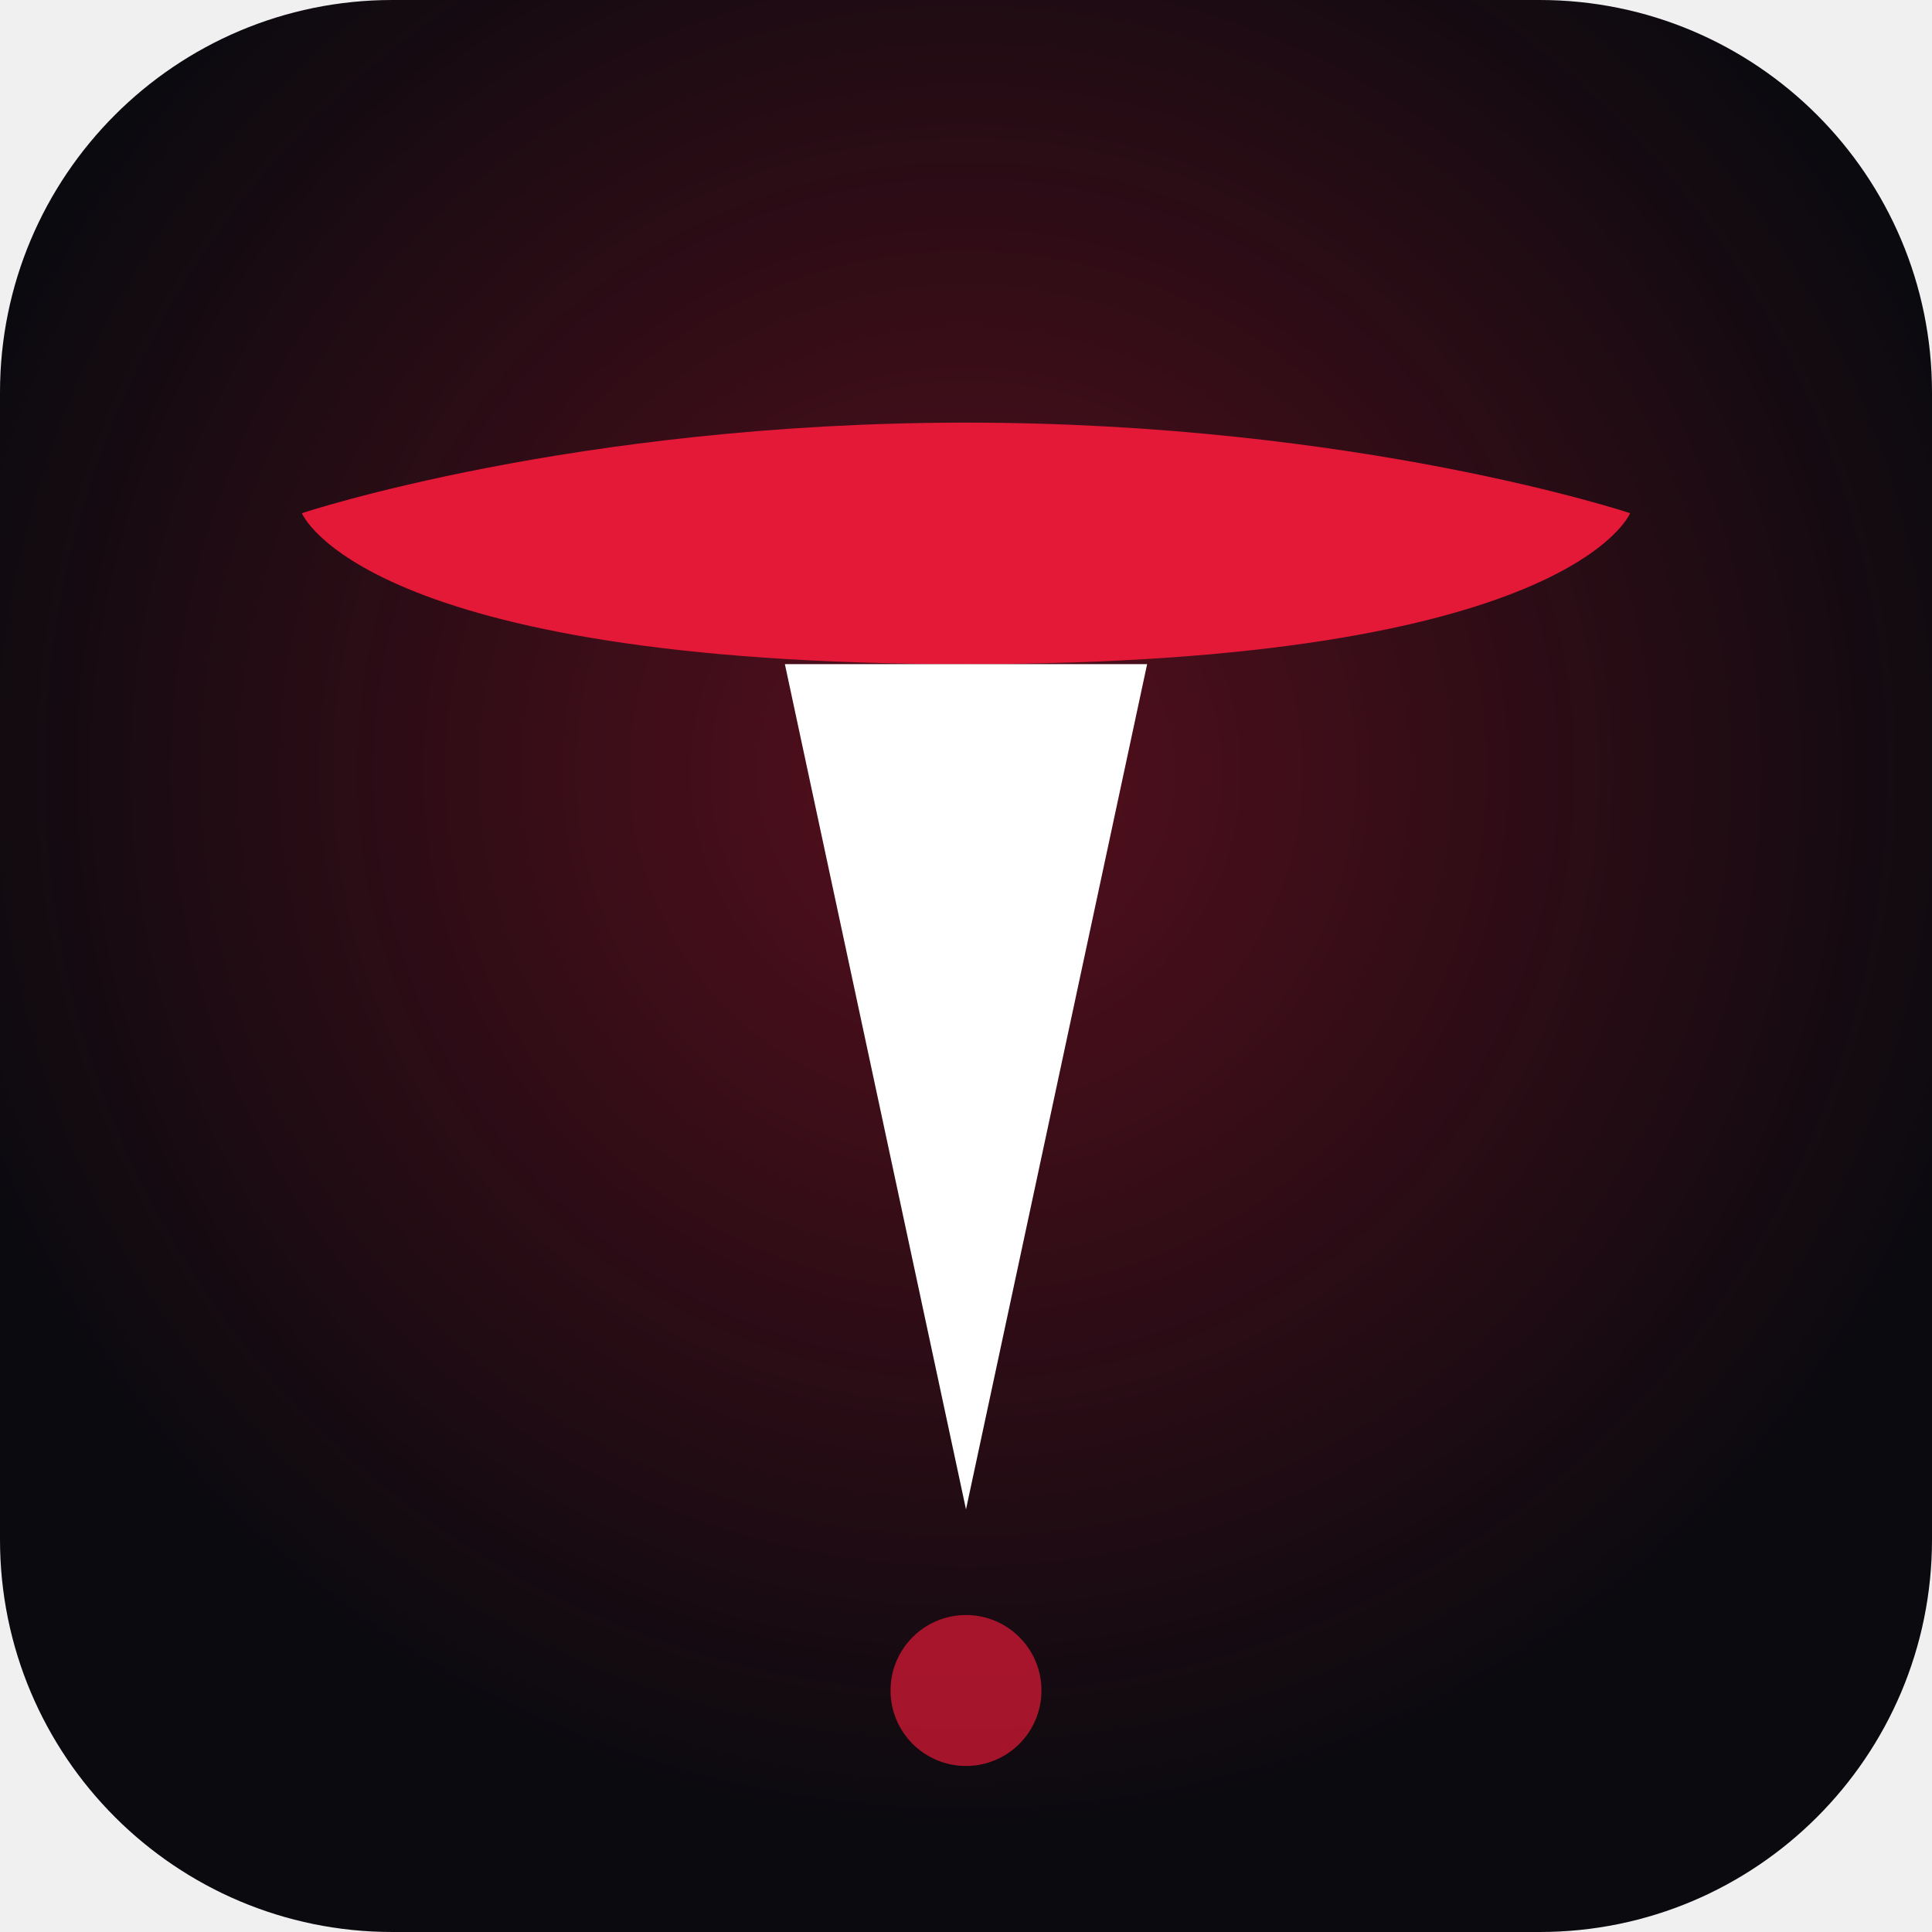
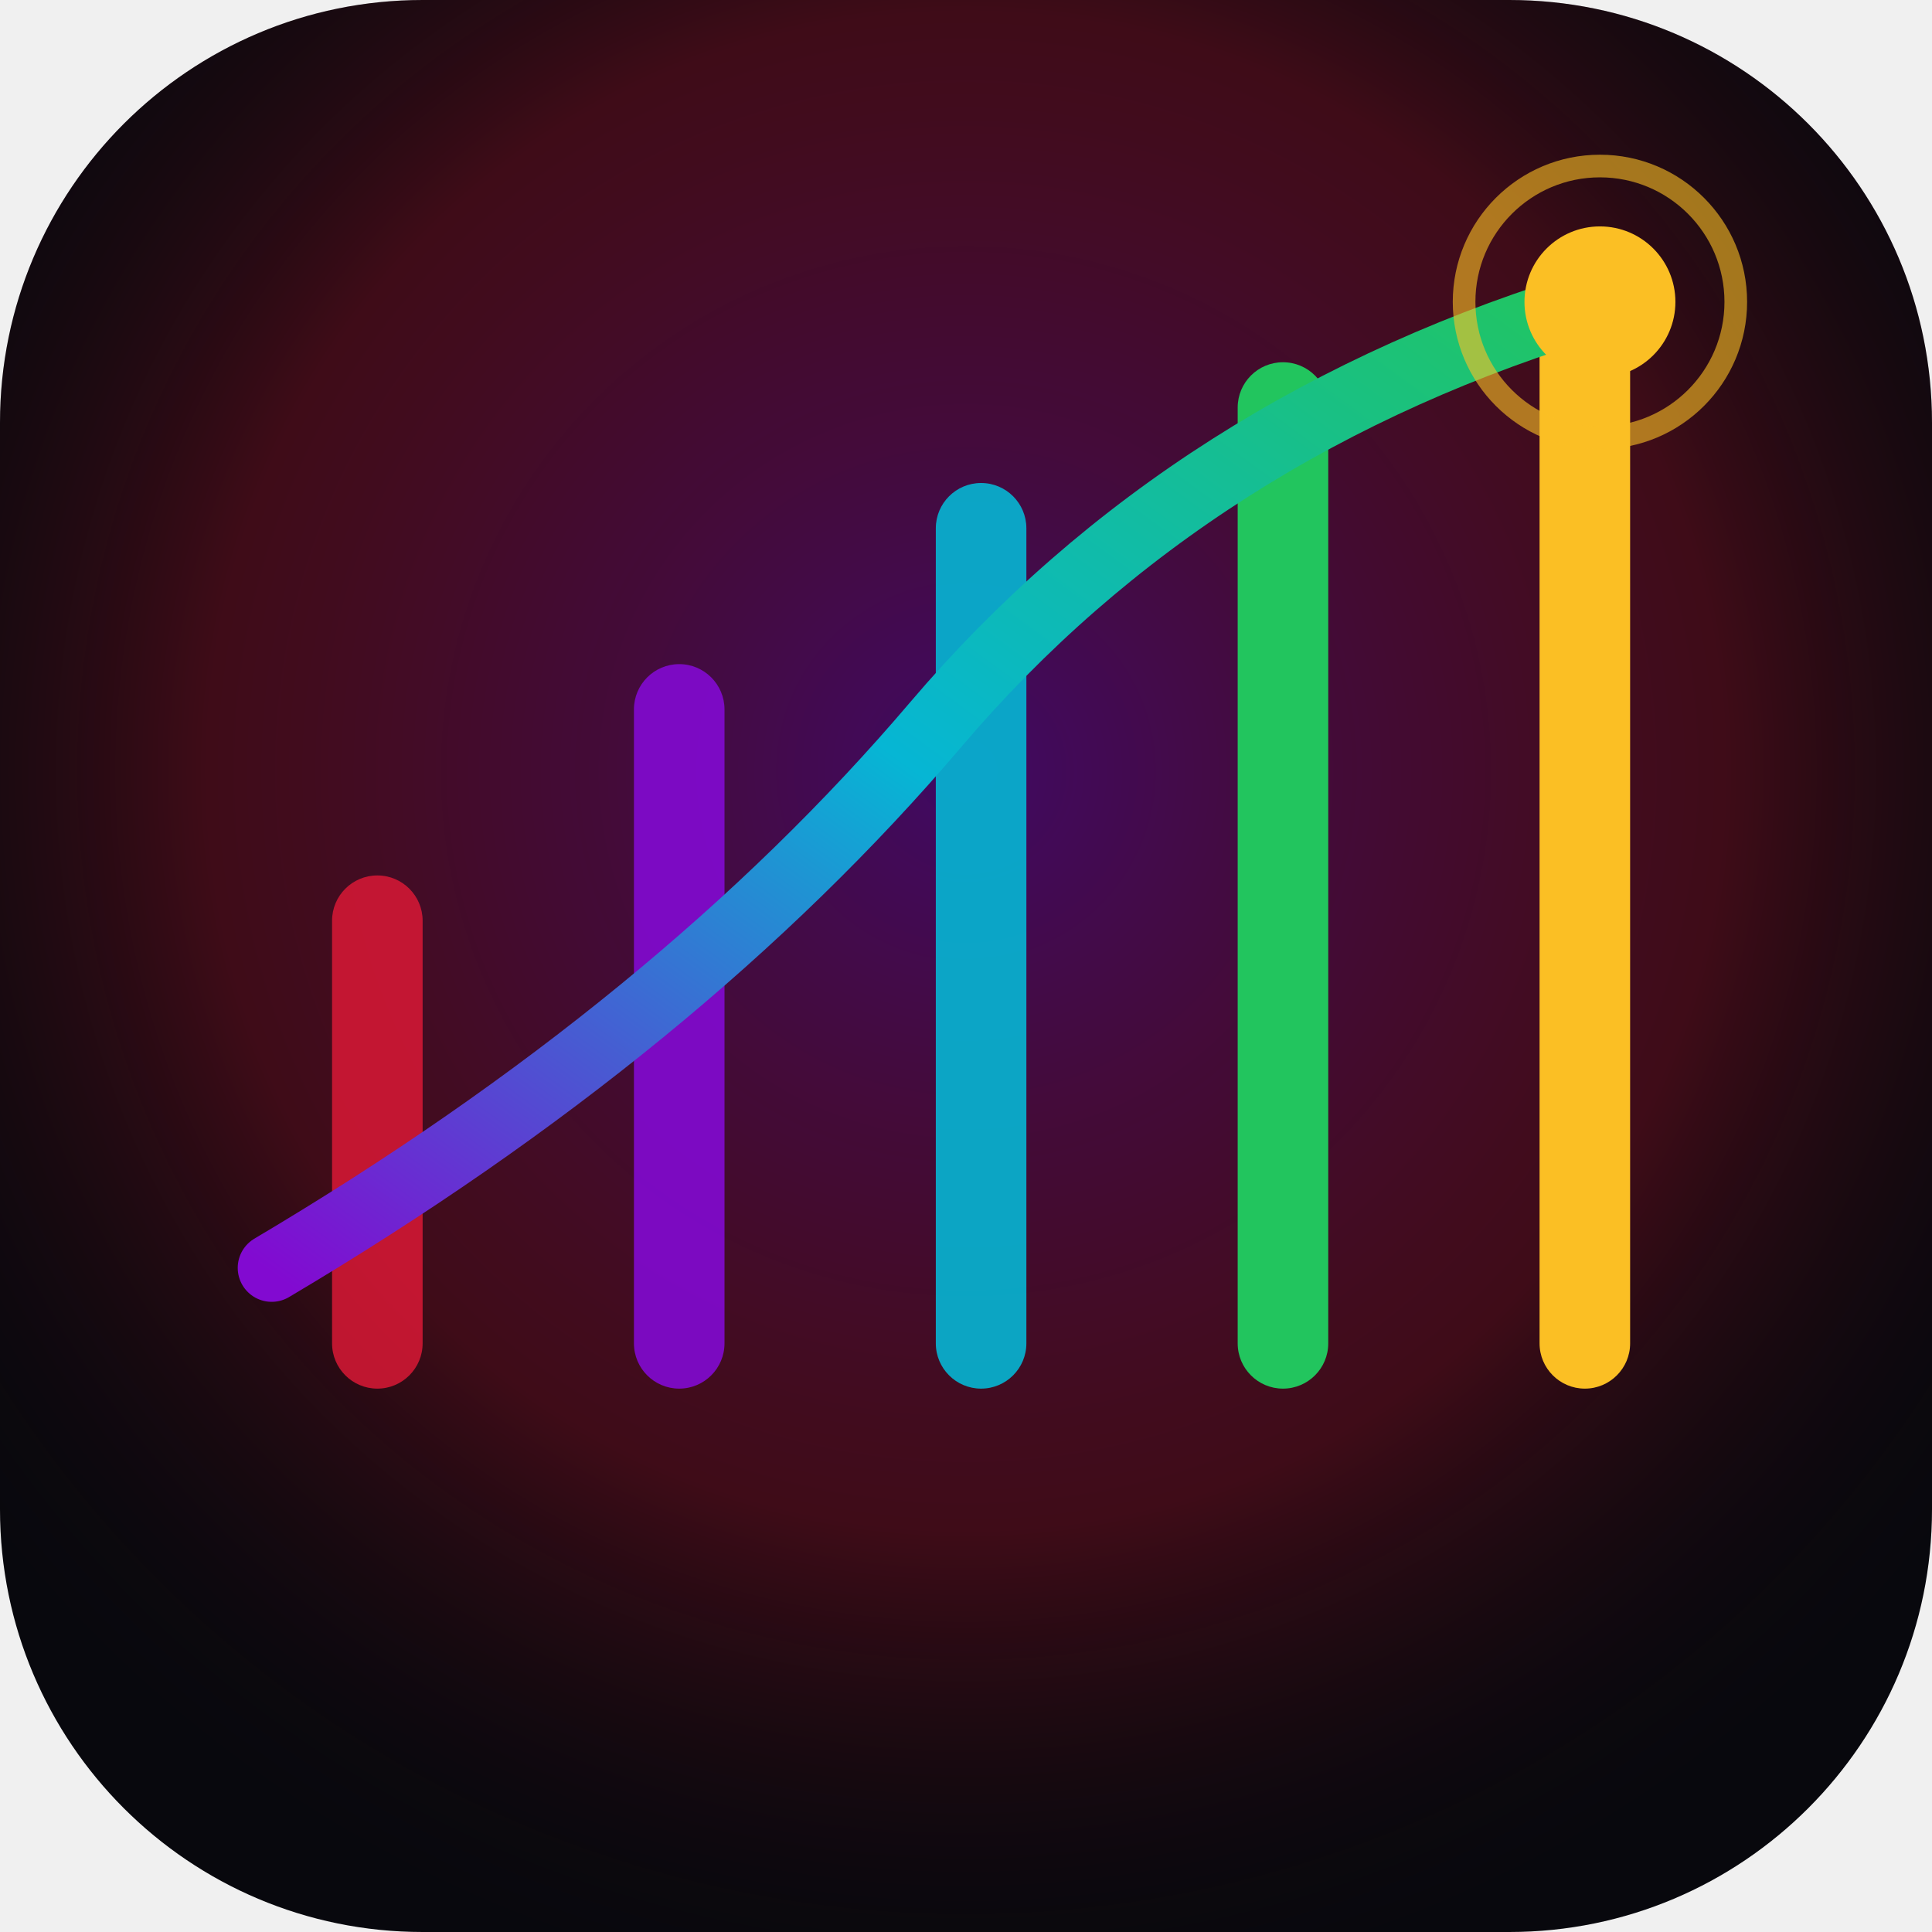
<svg xmlns="http://www.w3.org/2000/svg" viewBox="0 0 128 128">
-   <rect width="128" height="128" rx="26" fill="#0a0a0f" />
-   <radialGradient id="glow" cx="50%" cy="40%" r="55%">
-     <stop offset="0%" stop-color="#e31937" stop-opacity="0.35" />
-     <stop offset="100%" stop-color="#e31937" stop-opacity="0" />
-   </radialGradient>
-   <rect width="128" height="128" rx="26" fill="url(#glow)" />
-   <path d="M20 34 C20 34 38 28 64 28 C90 28 108 34 108 34 C108 34 104 44 64 44 C24 44 20 34 20 34Z" fill="#e31937" />
-   <path d="M52 44 L64 100 L76 44Z" fill="white" />
-   <circle cx="64" cy="112" r="5" fill="#e31937" opacity="0.7" />
+   <defs>
+     <radialGradient id="bgGlow" cx="50%" cy="40%" r="65%">
+       <stop offset="0%" stop-color="#820ad1" stop-opacity="0.45" />
+       <stop offset="60%" stop-color="#e31937" stop-opacity="0.25" />
+       <stop offset="100%" stop-color="#08080d" stop-opacity="0" />
+     </radialGradient>
+     <linearGradient id="chartGrad" x1="0%" y1="100%" x2="100%" y2="0%">
+       <stop offset="0%" stop-color="#820ad1" />
+       <stop offset="50%" stop-color="#06b6d4" />
+       <stop offset="100%" stop-color="#22c55e" />
+     </linearGradient>
+   </defs>
+   <rect width="128" height="128" rx="28" fill="#08080d" />
+   <rect width="128" height="128" rx="28" fill="url(#bgGlow)" />
+   <rect x="22" y="58" width="6" height="34" rx="3" fill="#e31937" opacity="0.8" />
+   <rect x="42" y="44" width="6" height="48" rx="3" fill="#820ad1" opacity="0.9" />
+   <rect x="62" y="32" width="6" height="60" rx="3" fill="#06b6d4" opacity="0.9" />
+   <rect x="82" y="24" width="6" height="68" rx="3" fill="#22c55e" />
+   <rect x="102" y="16" width="6" height="76" rx="3" fill="#fbbf24" />
+   <path d="M 18 84 Q 45 68 62 48 T 106 20" fill="none" stroke="url(#chartGrad)" stroke-width="4.5" stroke-linecap="round" />
+   <circle cx="106" cy="20" r="5" fill="#fbbf24" />
+   <circle cx="106" cy="20" r="9" fill="none" stroke="#fbbf24" stroke-width="1.5" opacity="0.6" />
</svg>
